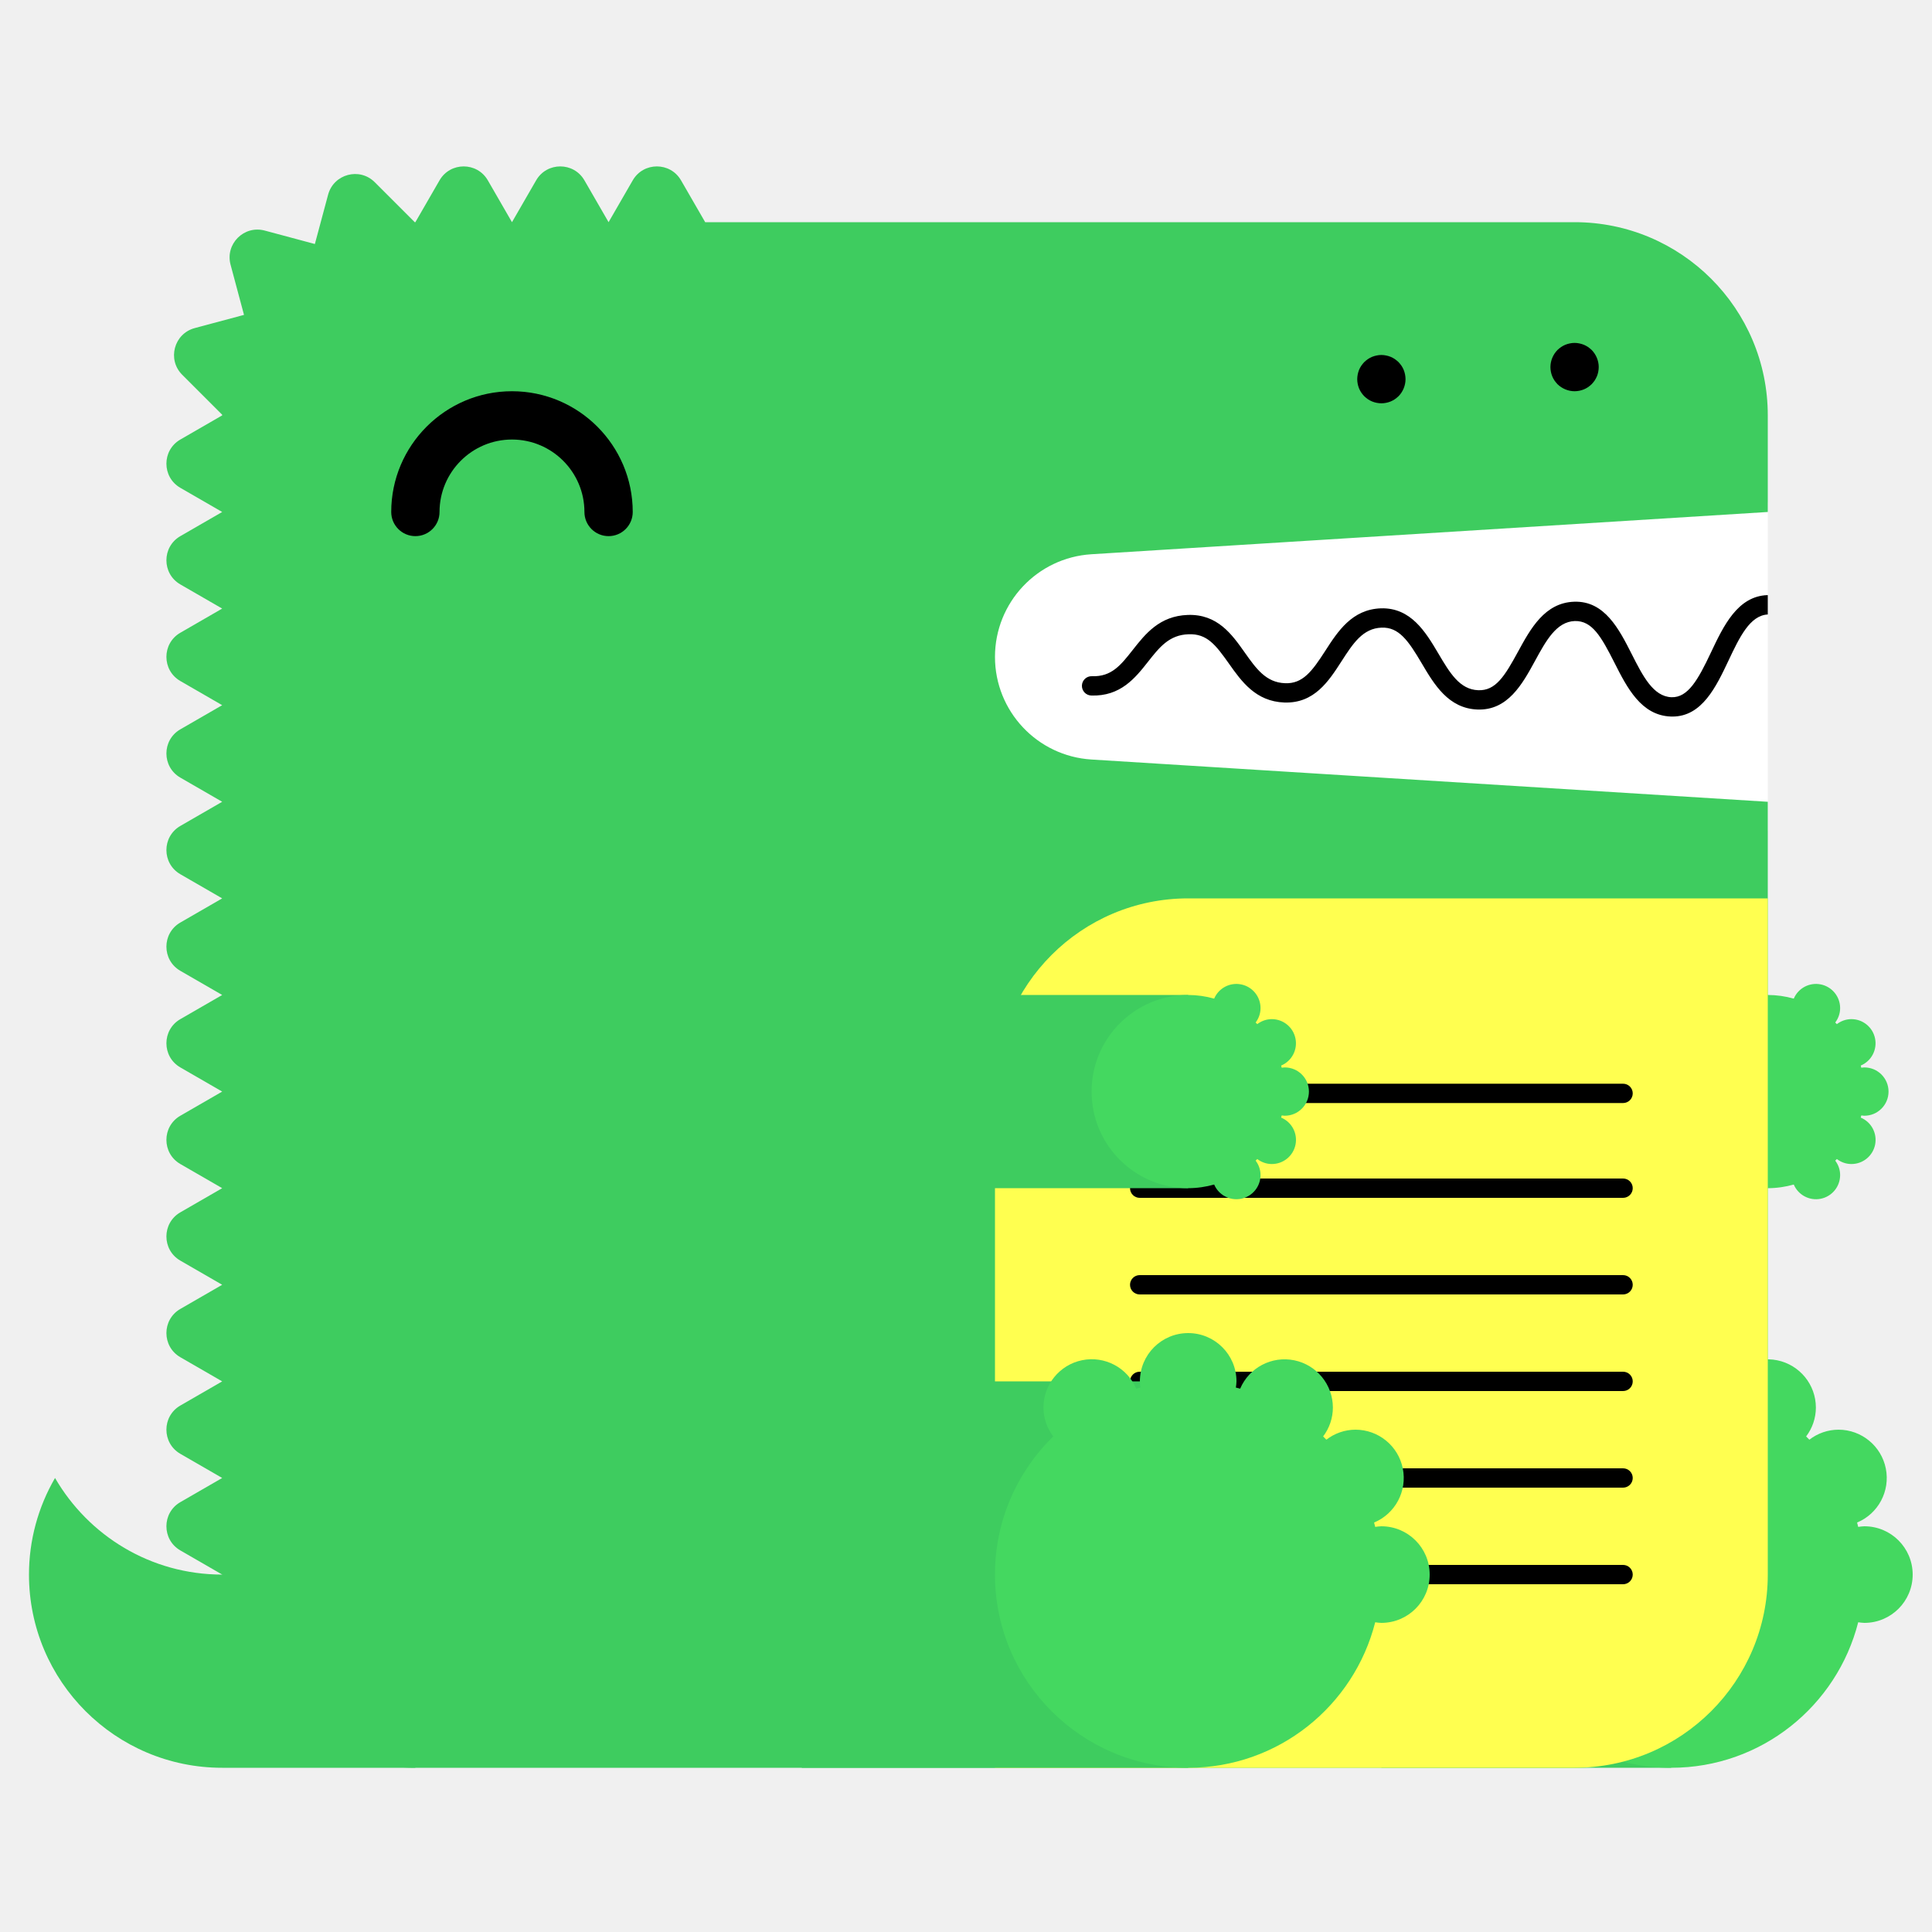
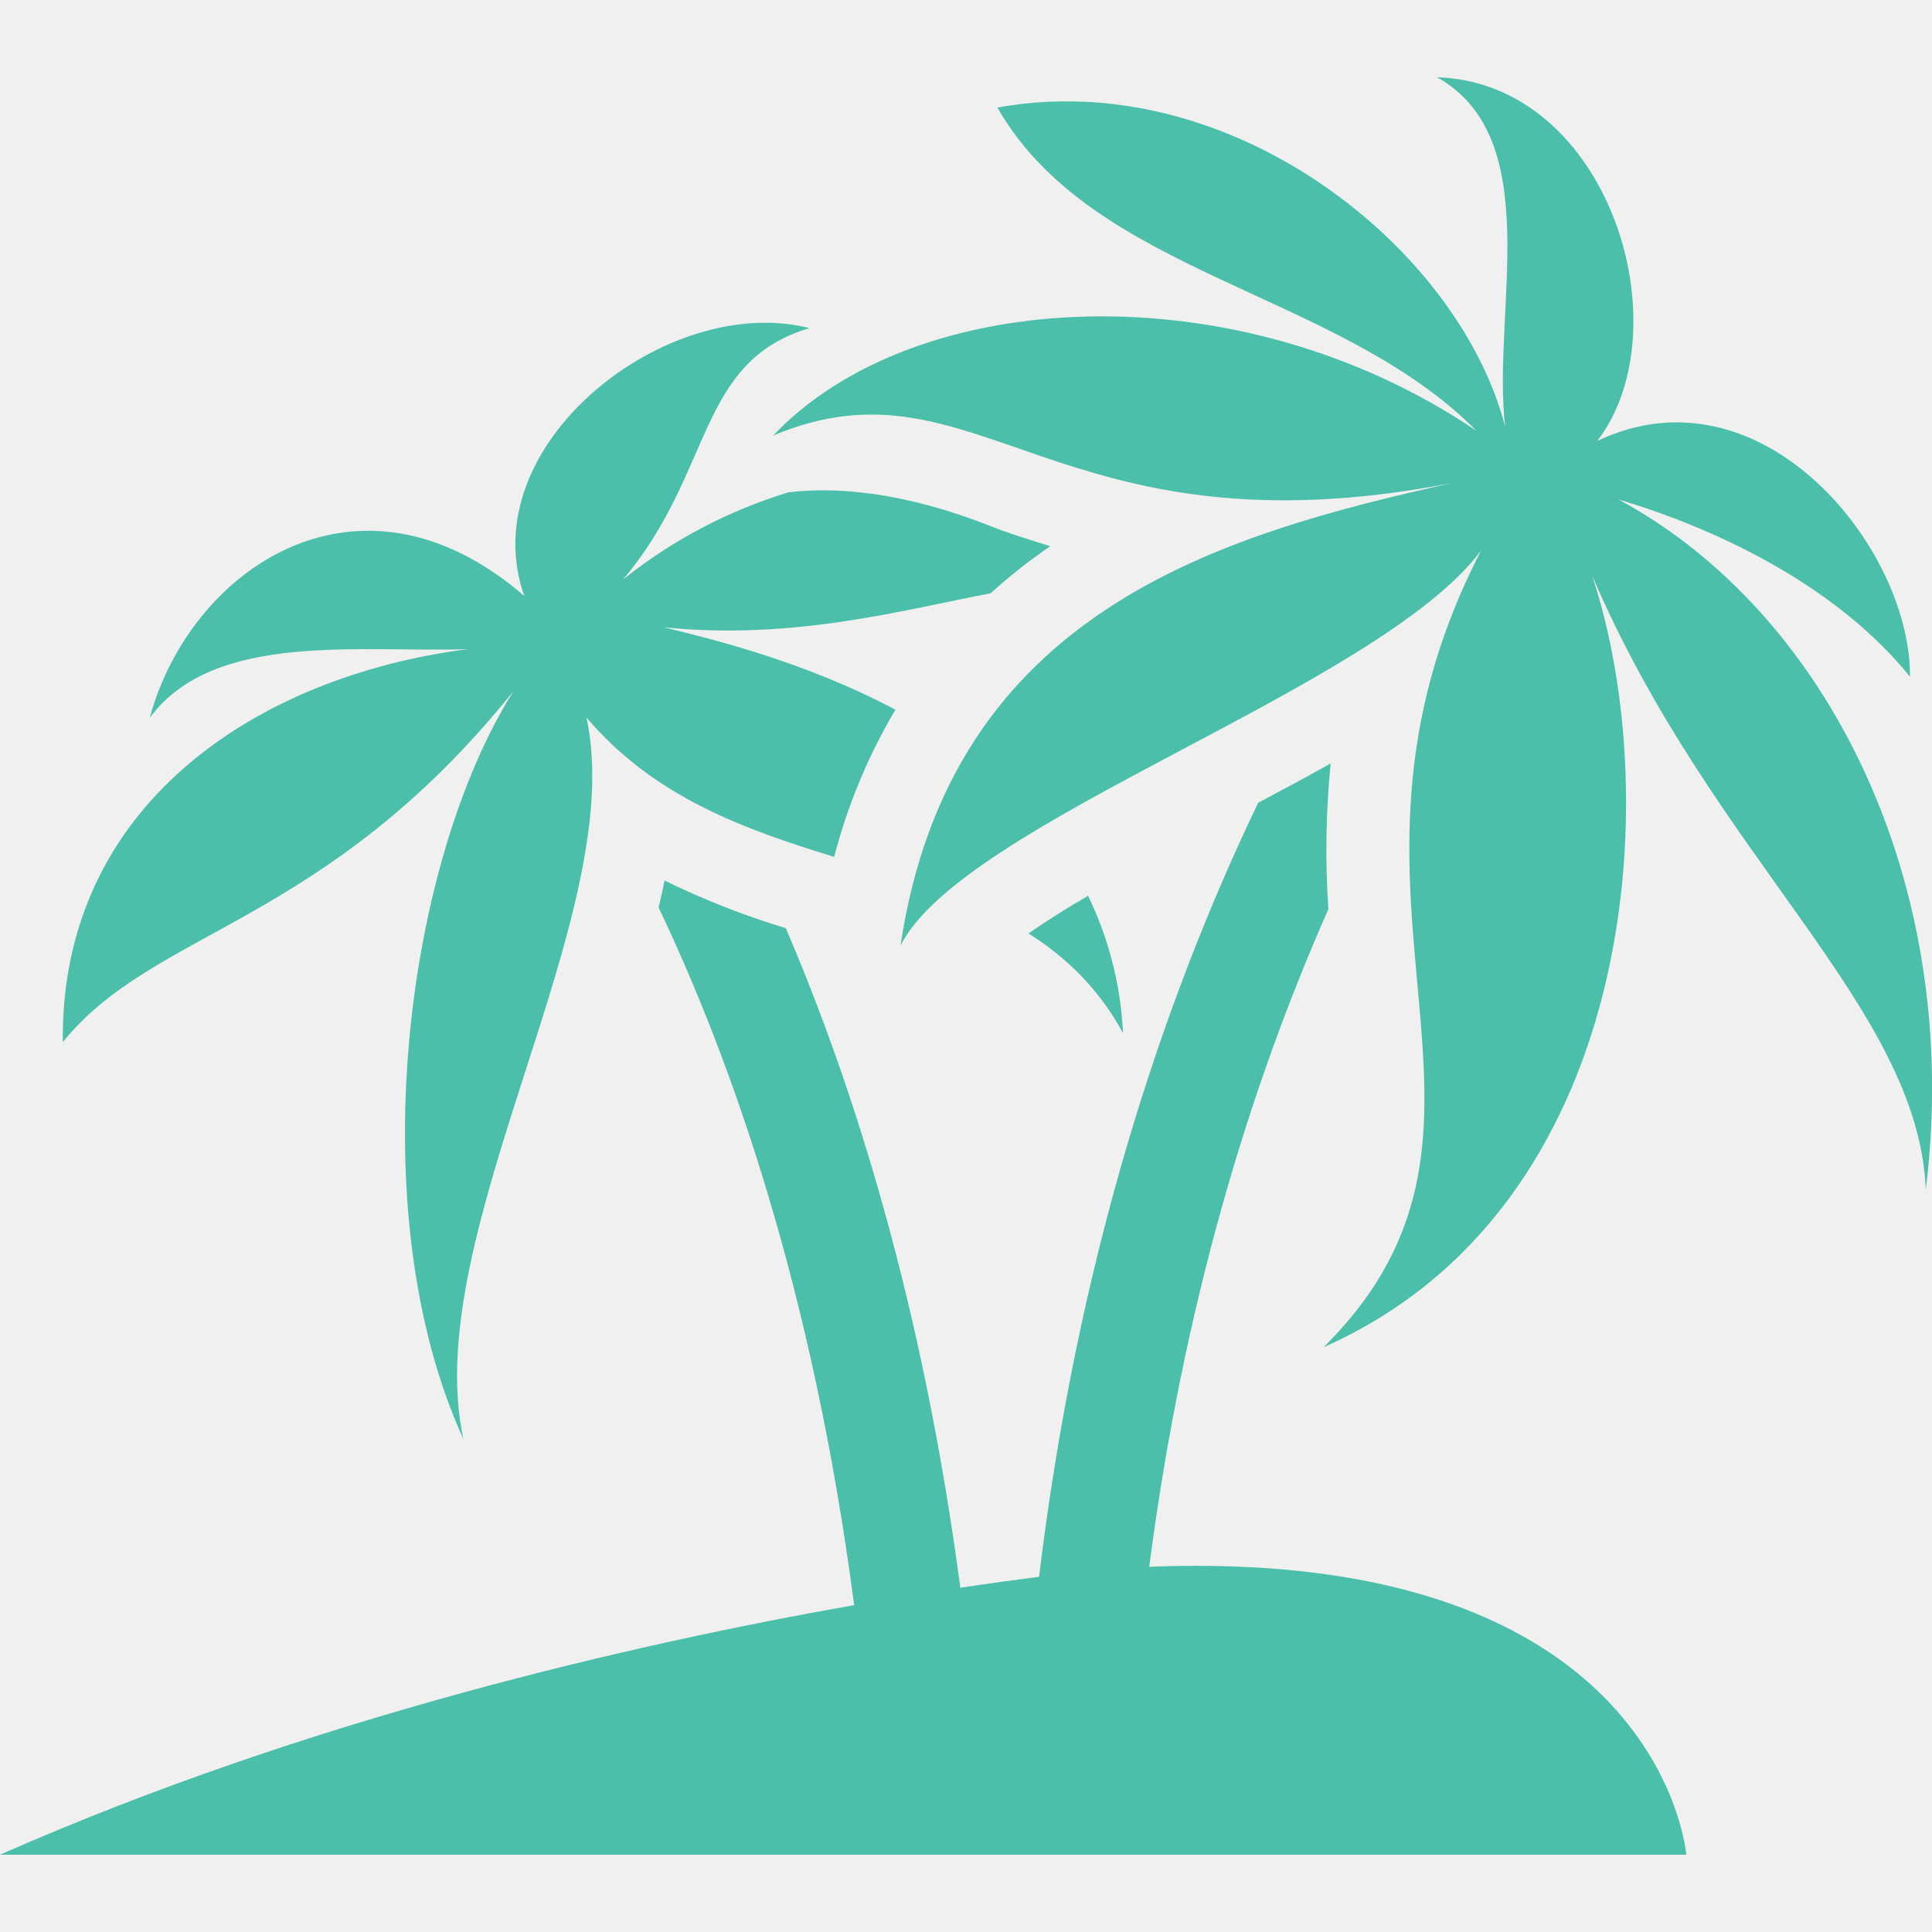
- <svg xmlns="http://www.w3.org/2000/svg" width="200" height="200" viewBox="0 0 200 200">
-   <g fill="none" fill-rule="evenodd">
-     <path fill="#FFF" d="M99 52h84v34H99z" />
-     <path d="M23 163c-7.398 0-13.843-4.027-17.303-10A19.886 19.886 0 0 0 3 163c0 11.046 8.954 20 20 20h20v-20H23z" fill="#3ECC5F" />
-     <path d="M112.98 57.376L183 53V43c0-11.046-8.954-20-20-20H73l-2.5-4.33c-1.112-1.925-3.889-1.925-5 0L63 23l-2.5-4.33c-1.111-1.925-3.889-1.925-5 0L53 23l-2.5-4.33c-1.111-1.925-3.889-1.925-5 0L43 23c-.022 0-.042.003-.065.003l-4.142-4.141c-1.57-1.571-4.252-.853-4.828 1.294l-1.369 5.104-5.192-1.392c-2.148-.575-4.111 1.389-3.535 3.536l1.39 5.193-5.102 1.367c-2.148.576-2.867 3.259-1.296 4.83l4.142 4.142c0 .021-.003.042-.003.064l-4.33 2.5c-1.925 1.111-1.925 3.889 0 5L23 53l-4.33 2.5c-1.925 1.111-1.925 3.889 0 5L23 63l-4.33 2.5c-1.925 1.111-1.925 3.889 0 5L23 73l-4.33 2.5c-1.925 1.111-1.925 3.889 0 5L23 83l-4.33 2.5c-1.925 1.111-1.925 3.889 0 5L23 93l-4.33 2.5c-1.925 1.111-1.925 3.889 0 5L23 103l-4.33 2.5c-1.925 1.111-1.925 3.889 0 5L23 113l-4.33 2.5c-1.925 1.111-1.925 3.889 0 5L23 123l-4.33 2.5c-1.925 1.111-1.925 3.889 0 5L23 133l-4.33 2.5c-1.925 1.111-1.925 3.889 0 5L23 143l-4.33 2.5c-1.925 1.111-1.925 3.889 0 5L23 153l-4.33 2.5c-1.925 1.111-1.925 3.889 0 5L23 163c0 11.046 8.954 20 20 20h120c11.046 0 20-8.954 20-20V83l-70.02-4.376A10.645 10.645 0 0 1 103 68c0-5.621 4.37-10.273 9.98-10.624" fill="#3ECC5F" />
-     <path fill="#3ECC5F" d="M143 183h30v-40h-30z" />
-     <path d="M193 158c-.219 0-.428.037-.639.064-.038-.15-.074-.301-.116-.451A5 5 0 0 0 190.32 148a4.96 4.96 0 0 0-3.016 1.036 26.531 26.531 0 0 0-.335-.336 4.955 4.955 0 0 0 1.011-2.987 5 5 0 0 0-9.599-1.959c-.148-.042-.297-.077-.445-.115.027-.211.064-.42.064-.639a5 5 0 0 0-5-5 5 5 0 0 0-5 5c0 .219.037.428.064.639-.148.038-.297.073-.445.115a4.998 4.998 0 0 0-9.599 1.959c0 1.125.384 2.151 1.011 2.987-3.717 3.632-6.031 8.693-6.031 14.3 0 11.046 8.954 20 20 20 9.339 0 17.16-6.41 19.361-15.064.211.027.42.064.639.064a5 5 0 0 0 5-5 5 5 0 0 0-5-5" fill="#44D860" />
-     <path fill="#3ECC5F" d="M153 123h30v-20h-30z" />
-     <path d="M193 115.5a2.5 2.5 0 1 0 0-5c-.109 0-.214.019-.319.032-.02-.075-.037-.15-.058-.225a2.501 2.501 0 0 0-.963-4.807c-.569 0-1.088.197-1.508.518a6.653 6.653 0 0 0-.168-.168c.314-.417.506-.931.506-1.494a2.5 2.5 0 0 0-4.8-.979A9.987 9.987 0 0 0 183 103c-5.522 0-10 4.478-10 10s4.478 10 10 10c.934 0 1.833-.138 2.69-.377a2.5 2.5 0 0 0 4.8-.979c0-.563-.192-1.077-.506-1.494.057-.055.113-.111.168-.168.42.321.939.518 1.508.518a2.5 2.5 0 0 0 .963-4.807c.021-.074.038-.15.058-.225.105.013.21.032.319.032" fill="#44D860" />
-     <path d="M63 55.5a2.5 2.5 0 0 1-2.5-2.5c0-4.136-3.364-7.5-7.5-7.5s-7.5 3.364-7.5 7.5a2.5 2.5 0 1 1-5 0c0-6.893 5.607-12.5 12.5-12.5S65.5 46.107 65.5 53a2.5 2.5 0 0 1-2.5 2.5" fill="#000" />
-     <path d="M103 183h60c11.046 0 20-8.954 20-20V93h-60c-11.046 0-20 8.954-20 20v70z" fill="#FFFF50" />
-     <path d="M168.02 124h-50.04a1 1 0 1 1 0-2h50.04a1 1 0 1 1 0 2m0 20h-50.04a1 1 0 1 1 0-2h50.04a1 1 0 1 1 0 2m0 20h-50.04a1 1 0 1 1 0-2h50.04a1 1 0 1 1 0 2m0-49.814h-50.04a1 1 0 1 1 0-2h50.04a1 1 0 1 1 0 2m0 19.814h-50.04a1 1 0 1 1 0-2h50.04a1 1 0 1 1 0 2m0 20h-50.04a1 1 0 1 1 0-2h50.04a1 1 0 1 1 0 2M183 61.611c-.012 0-.022-.006-.034-.005-3.09.105-4.552 3.196-5.842 5.923-1.346 2.85-2.387 4.703-4.093 4.647-1.889-.068-2.969-2.202-4.113-4.46-1.314-2.594-2.814-5.536-5.963-5.426-3.046.104-4.513 2.794-5.807 5.167-1.377 2.528-2.314 4.065-4.121 3.994-1.927-.07-2.951-1.805-4.136-3.813-1.321-2.236-2.848-4.75-5.936-4.664-2.994.103-4.465 2.385-5.763 4.4-1.373 2.13-2.335 3.428-4.165 3.351-1.973-.07-2.992-1.51-4.171-3.177-1.324-1.873-2.816-3.993-5.895-3.89-2.928.1-4.399 1.97-5.696 3.618-1.232 1.564-2.194 2.802-4.229 2.724a1 1 0 0 0-.072 2c3.017.101 4.545-1.8 5.872-3.487 1.177-1.496 2.193-2.787 4.193-2.855 1.926-.082 2.829 1.115 4.195 3.045 1.297 1.834 2.769 3.914 5.731 4.021 3.103.104 4.596-2.215 5.918-4.267 1.182-1.834 2.202-3.417 4.15-3.484 1.793-.067 2.769 1.35 4.145 3.681 1.297 2.197 2.766 4.686 5.787 4.796 3.125.108 4.634-2.62 5.949-5.035 1.139-2.088 2.214-4.06 4.119-4.126 1.793-.042 2.728 1.595 4.111 4.33 1.292 2.553 2.757 5.445 5.825 5.556l.169.003c3.064 0 4.518-3.075 5.805-5.794 1.139-2.41 2.217-4.68 4.067-4.773v-2z" fill="#000" />
-     <path fill="#3ECC5F" d="M83 183h40v-40H83z" />
-     <path d="M143 158c-.219 0-.428.037-.639.064-.038-.15-.074-.301-.116-.451A5 5 0 0 0 140.32 148a4.96 4.96 0 0 0-3.016 1.036 26.531 26.531 0 0 0-.335-.336 4.955 4.955 0 0 0 1.011-2.987 5 5 0 0 0-9.599-1.959c-.148-.042-.297-.077-.445-.115.027-.211.064-.42.064-.639a5 5 0 0 0-5-5 5 5 0 0 0-5 5c0 .219.037.428.064.639-.148.038-.297.073-.445.115a4.998 4.998 0 0 0-9.599 1.959c0 1.125.384 2.151 1.011 2.987-3.717 3.632-6.031 8.693-6.031 14.3 0 11.046 8.954 20 20 20 9.339 0 17.16-6.41 19.361-15.064.211.027.42.064.639.064a5 5 0 0 0 5-5 5 5 0 0 0-5-5" fill="#44D860" />
-     <path fill="#3ECC5F" d="M83 123h40v-20H83z" />
-     <path d="M133 115.5a2.5 2.5 0 1 0 0-5c-.109 0-.214.019-.319.032-.02-.075-.037-.15-.058-.225a2.501 2.501 0 0 0-.963-4.807c-.569 0-1.088.197-1.508.518a6.653 6.653 0 0 0-.168-.168c.314-.417.506-.931.506-1.494a2.5 2.5 0 0 0-4.8-.979A9.987 9.987 0 0 0 123 103c-5.522 0-10 4.478-10 10s4.478 10 10 10c.934 0 1.833-.138 2.69-.377a2.5 2.5 0 0 0 4.8-.979c0-.563-.192-1.077-.506-1.494.057-.055.113-.111.168-.168.42.321.939.518 1.508.518a2.5 2.5 0 0 0 .963-4.807c.021-.074.038-.15.058-.225.105.013.21.032.319.032" fill="#44D860" />
-     <path d="M143 41.75c-.16 0-.33-.02-.49-.05a2.52 2.52 0 0 1-.47-.14c-.15-.06-.29-.14-.431-.23-.13-.09-.259-.2-.38-.31-.109-.12-.219-.24-.309-.38s-.17-.28-.231-.43a2.619 2.619 0 0 1-.189-.96c0-.16.02-.33.05-.49.03-.16.08-.31.139-.47.061-.15.141-.29.231-.43.09-.13.2-.26.309-.38.121-.11.25-.22.38-.31.141-.09.281-.17.431-.23.149-.06.31-.11.47-.14.32-.07.65-.07.98 0 .159.03.32.08.47.14.149.06.29.14.43.23.13.09.259.2.38.31.11.12.22.25.31.38.09.14.17.28.23.43.06.16.11.31.14.47.029.16.05.33.05.49 0 .66-.271 1.31-.73 1.77-.121.11-.25.22-.38.31-.14.09-.281.17-.43.23a2.565 2.565 0 0 1-.96.19m20-1.25c-.66 0-1.3-.27-1.771-.73a3.802 3.802 0 0 1-.309-.38c-.09-.14-.17-.28-.231-.43a2.619 2.619 0 0 1-.189-.96c0-.66.27-1.3.729-1.77.121-.11.25-.22.38-.31.141-.09.281-.17.431-.23.149-.06.31-.11.47-.14.32-.07.66-.07.98 0 .159.03.32.08.47.14.149.06.29.14.43.23.13.09.259.2.38.31.459.47.73 1.11.73 1.77 0 .16-.021.33-.05.49-.03.16-.08.32-.14.47-.07.15-.14.29-.23.43-.09.13-.2.26-.31.38-.121.11-.25.22-.38.31-.14.09-.281.17-.43.23a2.565 2.565 0 0 1-.96.19" fill="#000" />
-   </g>
+ <svg xmlns="http://www.w3.org/2000/svg" version="1.1" width="200" height="200">
+   <svg t="1756226689794" class="icon" viewBox="0 0 1024 1024" version="1.1" p-id="4568" width="200" height="200">
+     <path d="M452.672 850.773C337.408 871.04 164.416 910.528 0 983.04h893.781s-13.077-163.2-284.651-152.64c18.027-138.88 53.248-254.251 94.933-348.501a465.493 465.493 0 0 1 1.216-77.248c-12.416 6.955-25.365 13.909-38.421 20.843-51.499 107.243-95.851 242.901-116.139 410.24-11.541 1.472-25.557 3.392-41.728 5.803-19.861-150.037-56.533-265.835-92.501-349.568a433.024 433.024 0 0 1-64.299-25.28c-0.832 4.757-2.048 9.557-3.115 14.336 38.507 80.747 81.792 202.603 103.637 369.728h-0.043z m92.437-356.053c19.84 12.608 37.205 29.077 50.112 52.843a187.008 187.008 0 0 0-18.517-72.789c-11.563 6.763-22.336 13.504-31.573 19.947z m156.48 219.307c166.187-73.6 181.376-290.709 142.336-408.811 64.363 150.016 172.8 228.373 176.789 325.376 20.075-163.413-52.949-306.731-162.901-365.867 57.643 17.195 117.653 48.32 154.517 93.952 0.491-68.523-78.827-166.293-165.739-124.971 45.76-59.669 6.443-189.781-84.949-192.768 58.24 32.683 28.949 124.928 36.117 185.152C773.12 130.987 652.117 34.56 528.64 57.003c50.645 88.747 180.736 97.28 253.973 171.392-126.976-86.037-298.069-76.48-372.843 2.453 108.523-45.483 149.269 65.92 359.573 25.216-123.307 27.456-265.515 68.096-292.053 245.077 33.408-66.027 253.099-136.32 307.691-209.301-96.256 186.112 35.733 303.936-83.413 422.187h0.021zM330.24 307.157c48.32-57.344 38.827-115.307 98.773-133.248-75.179-19.179-179.413 61.867-151.125 141.973-87.829-75.947-177.195-14.187-198.549 64.64 34.005-46.379 112.725-34.411 168.747-36.48-113.045 14.464-216.256 83.584-214.784 208.299 48.64-60.373 138.667-61.44 238.805-185.963-57.963 92.053-81.109 276.907-26.496 396.352-23.808-109.44 87.979-277.632 65.237-382.421 35.968 42.389 83.904 59.264 131.285 73.856a301.141 301.141 0 0 1 32.448-77.995c-47.232-25.173-96.299-37.269-122.667-43.669 69.099 6.976 127.168-9.344 173.141-18.027 10.069-9.173 20.693-17.493 31.616-24.96-11.179-3.541-21.717-6.699-31.339-10.539-47.232-18.731-83.349-20.971-107.435-18.027a262.528 262.528 0 0 0-87.68 46.208z" fill="#4CBFAA" p-id="4569" />
+   </svg>
+   <style>@media (prefers-color-scheme: light) { :root { filter: none; } }
+ @media (prefers-color-scheme: dark) { :root { filter: none; } }
+ </style>
</svg>
